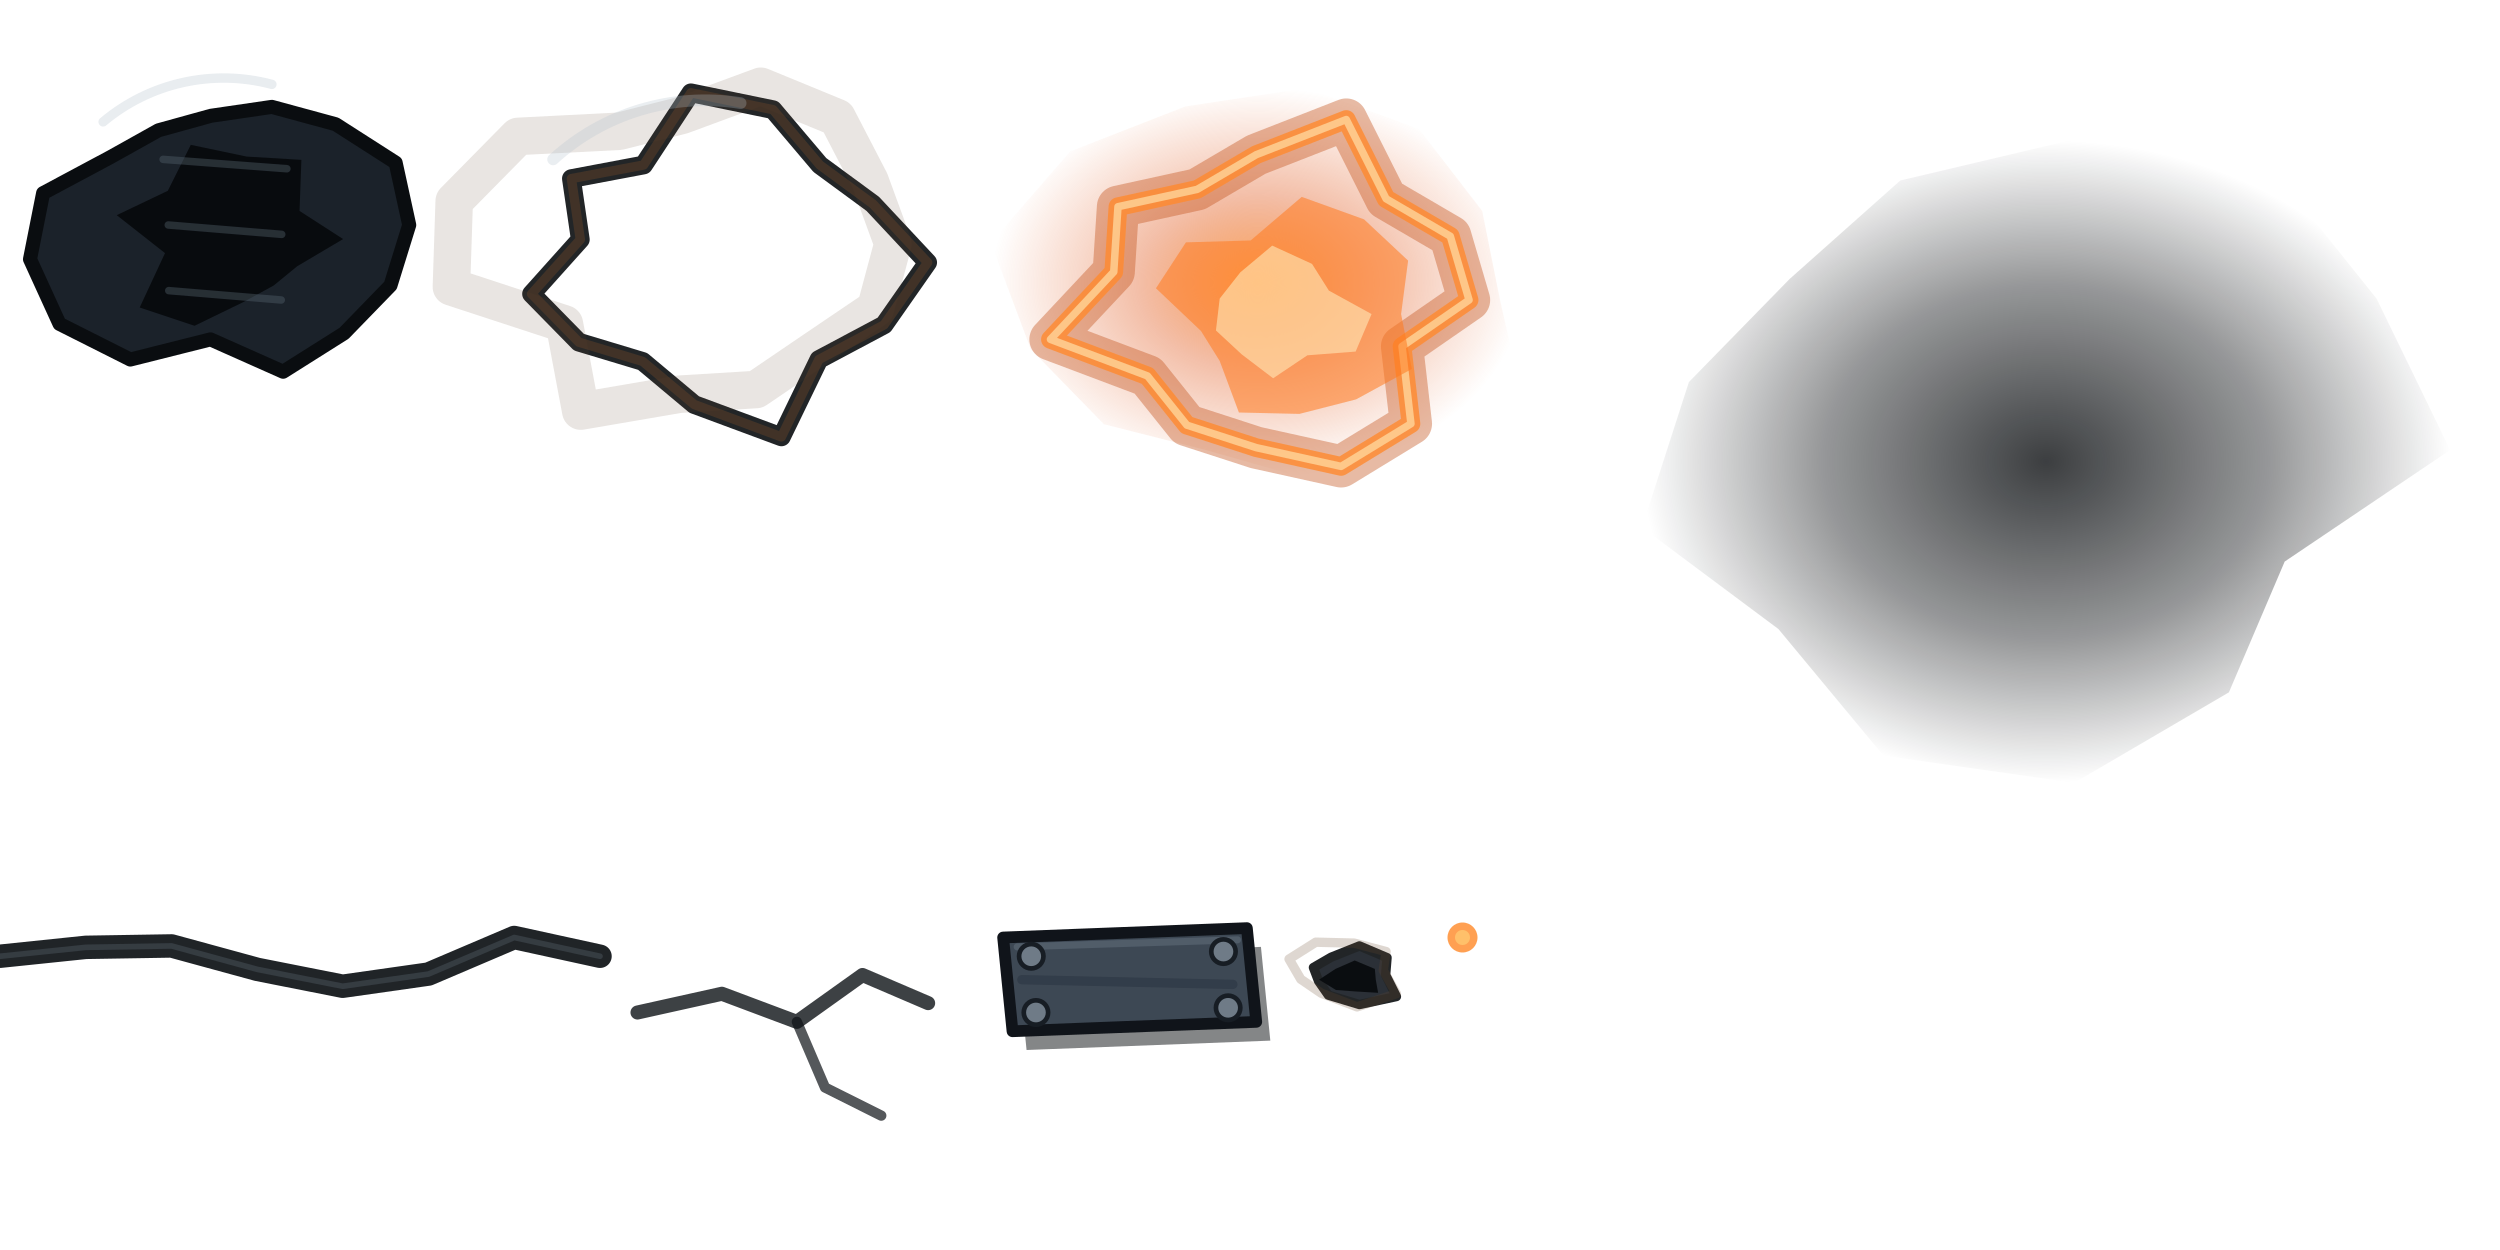
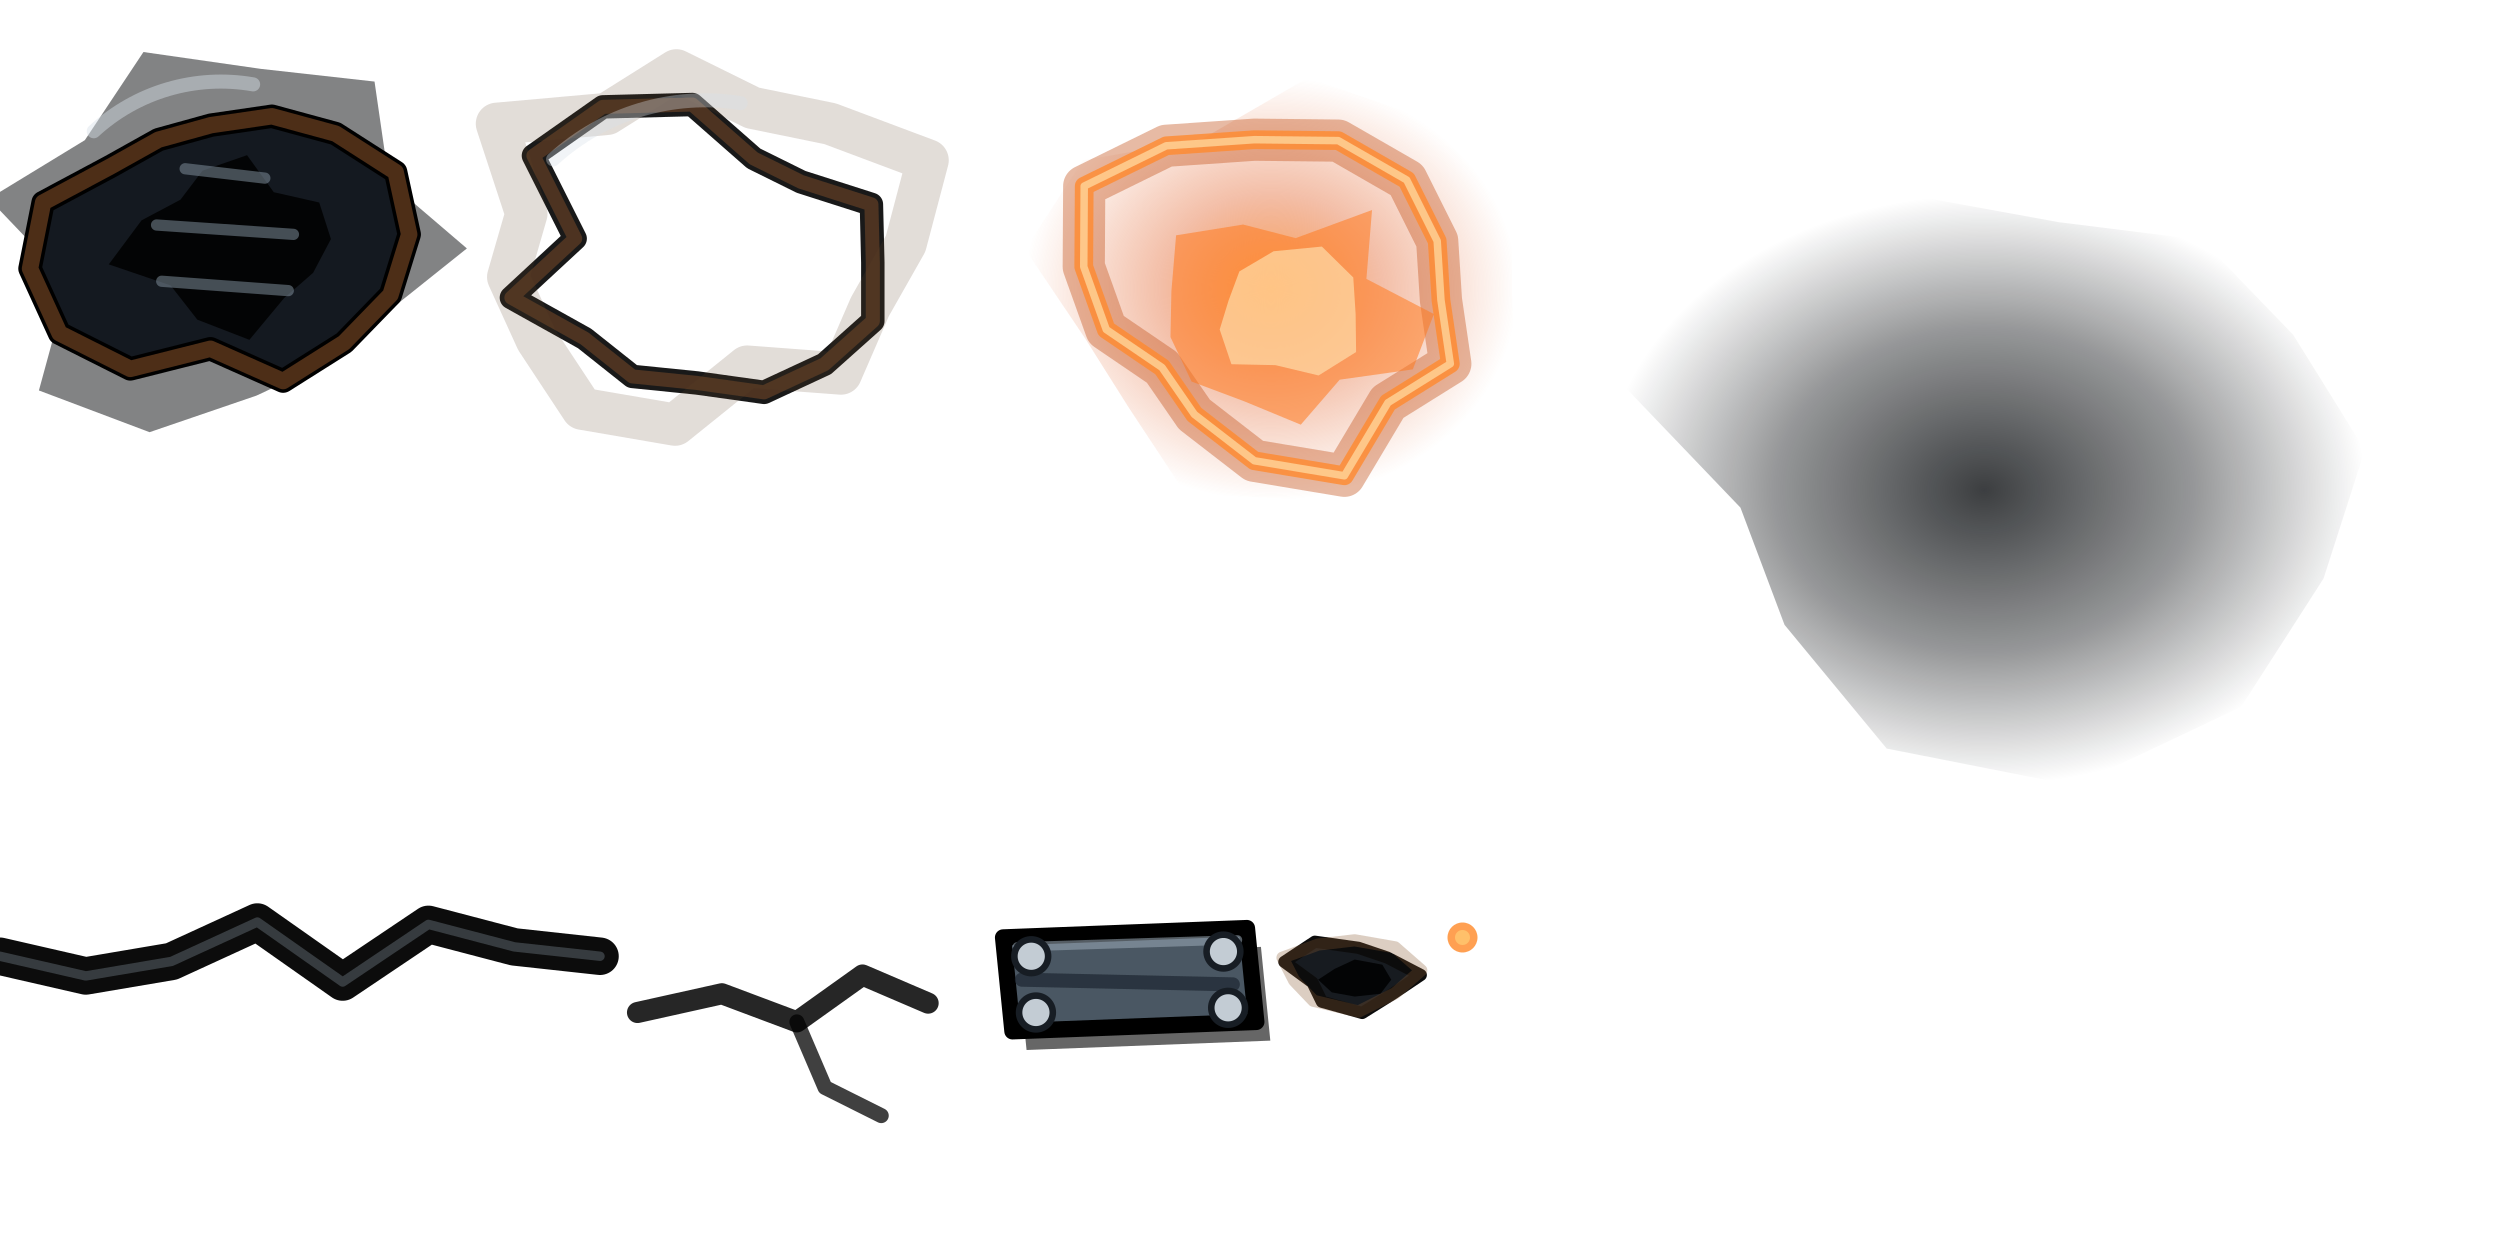
<svg xmlns="http://www.w3.org/2000/svg" viewBox="0 0 800 400" width="800" height="400">
  <defs>
    <radialGradient id="sh-soot">
      <stop offset="0" stop-color="#05080b" stop-opacity="0.78" />
      <stop offset="0.55" stop-color="#05080b" stop-opacity="0.42" />
      <stop offset="1" stop-color="#05080b" stop-opacity="0" />
    </radialGradient>
    <radialGradient id="sh-hot">
      <stop offset="0" stop-color="#ff9430" stop-opacity="0.8" />
      <stop offset="0.45" stop-color="#e0561a" stop-opacity="0.38" />
      <stop offset="1" stop-color="#e0561a" stop-opacity="0" />
    </radialGradient>
  </defs>
  <g transform="translate(0,0) scale(1.5)">
-     <path d="M87.3 48.0L83.3 60.9L73.4 71.1L60.4 79.3L44.9 72.4L27.8 76.7L12.7 69.1L6.4 55.3L9.2 41.2L23.6 33.5L33.8 27.8L45.0 24.7L58.0 22.8L71.6 26.5L84.4 34.7Z" fill="#1b222a" stroke="#0a0d10" stroke-width="3" opacity="1" stroke-linecap="round" stroke-linejoin="round" />
-     <path d="M73.2 51.0L63.4 56.8L58.4 60.9L52.0 64.4L41.5 69.5L29.8 65.6L35.2 54.0L24.9 45.9L35.8 40.7L40.7 30.9L52.6 33.4L64.3 34.1L63.9 45.0Z" fill="#080b0e" stroke="none" stroke-width="0" opacity="1" stroke-linecap="round" stroke-linejoin="round" />
-     <path d="M34.8 34L61.2 36" fill="none" stroke="#54636f" stroke-width="1.6" opacity="0.4" stroke-linecap="round" stroke-linejoin="round" />
-     <path d="M35.9 48L60.1 50" fill="none" stroke="#54636f" stroke-width="1.6" opacity="0.4" stroke-linecap="round" stroke-linejoin="round" />
-     <path d="M36.0 62L60.0 64" fill="none" stroke="#54636f" stroke-width="1.6" opacity="0.4" stroke-linecap="round" stroke-linejoin="round" />
-     <path d="M22 26a40 40 0 0 1 36 -8" fill="none" stroke="#b4c1cc" stroke-width="2" opacity="0.3" stroke-linecap="round" stroke-linejoin="round" />
+     <path d="M99.6 53.0L82.2 66.9L70.3 77.1L54.7 84.4L31.9 92.2L8.3 83.3L14.6 60.2L-2.4 42.4L18.1 29.9L30.6 11.1L55.7 14.7L79.9 17.4L83.0 38.8Z" fill="#05070a" stroke="none" stroke-width="0" opacity="0.5" stroke-linecap="round" stroke-linejoin="round" />
+     <path d="M87.3 50.0L83.3 62.9L73.4 73.1L60.4 81.3L44.9 74.4L27.8 78.7L12.7 71.1L6.4 57.3L9.2 43.2L23.6 35.5L33.8 29.8L45.0 26.7L58.0 24.8L71.6 28.5L84.4 36.7Z" fill="#141920" stroke="#000000" stroke-width="5" opacity="1" stroke-linecap="round" stroke-linejoin="round" />
+     <path d="M70.6 51.0L66.8 58.2L60.6 63.6L53.2 72.5L42.1 68.2L36.4 60.9L23.2 56.4L30.2 47.0L38.5 42.6L43.2 36.4L52.7 33.1L58.4 41.0L68.1 43.2Z" fill="#030405" stroke="none" stroke-width="0" opacity="1" stroke-linecap="round" stroke-linejoin="round" />
+     <path d="M39.5 36L56.5 38" fill="none" stroke="#7b8b98" stroke-width="2.4" opacity="0.55" stroke-linecap="round" stroke-linejoin="round" />
+     <path d="M33.4 48L62.6 50" fill="none" stroke="#7b8b98" stroke-width="2.4" opacity="0.55" stroke-linecap="round" stroke-linejoin="round" />
+     <path d="M34.5 60L61.5 62" fill="none" stroke="#7b8b98" stroke-width="2.4" opacity="0.55" stroke-linecap="round" stroke-linejoin="round" />
+     <path d="M87.3 50.0L83.3 62.9L73.4 73.1L60.4 81.3L44.9 74.4L27.8 78.7L12.7 71.1L6.4 57.3L9.2 43.2L23.6 35.5L33.8 29.8L45.0 26.7L58.0 24.8L71.6 28.5L84.4 36.7Z" fill="none" stroke="#9a5b2d" stroke-width="3.5" opacity="0.5" stroke-linecap="round" stroke-linejoin="round" />
+     <path d="M20 28a40 40 0 0 1 34 -10" fill="none" stroke="#d7e0e8" stroke-width="3" opacity="0.45" stroke-linecap="round" stroke-linejoin="round" />
  </g>
  <g transform="translate(144,0) scale(1.5)">
-     <path d="M101.9 56.0L92.6 69.3L78.7 76.7L70.7 93.2L52.1 86.3L41.1 77.1L27.5 73.0L17.4 62.7L27.8 51.1L25.9 38.1L41.3 35.2L51.4 19.8L68.9 23.4L78.9 35.2L90.2 43.5Z" fill="none" stroke="#0a0d10" stroke-width="4" opacity="0.9" stroke-linecap="round" stroke-linejoin="round" />
-     <path d="M101.9 56.0L92.6 69.3L78.7 76.7L70.7 93.2L52.1 86.3L41.1 77.1L27.5 73.0L17.4 62.7L27.8 51.1L25.9 38.1L41.3 35.2L51.4 19.8L68.9 23.4L78.9 35.2L90.2 43.5Z" fill="none" stroke="#7d4d27" stroke-width="2" opacity="0.34" stroke-linecap="round" stroke-linejoin="round" />
-     <path d="M94.5 52.0L90.8 65.8L77.8 74.6L65.3 83.1L48.9 84.1L27.9 87.7L24.4 69.1L0.3 61.2L0.9 42.9L14.5 29.1L36.1 28.0L49.5 24.6L66.3 18.4L82.6 25.1L89.6 38.6Z" fill="none" stroke="#5c4029" stroke-width="8" opacity="0.14" stroke-linecap="round" stroke-linejoin="round" />
-     <path d="M22 34a48 48 0 0 1 40 -12" fill="none" stroke="#b4c1cc" stroke-width="2.5" opacity="0.28" stroke-linecap="round" stroke-linejoin="round" />
+     <path d="M90.2 56.0L90.2 68.5L79.9 77.7L67.0 83.7L52.7 81.7L38.9 80.3L28.7 72.2L13.1 63.5L26.7 50.9L17.8 33.2L32.6 22.8L51.7 22.3L64.8 33.8L74.9 38.8L89.9 43.6Z" fill="none" stroke="#000000" stroke-width="5" opacity="0.9" stroke-linecap="round" stroke-linejoin="round" />
+     <path d="M90.2 56.0L90.2 68.5L79.9 77.7L67.0 83.7L52.7 81.7L38.9 80.3L28.7 72.2L13.1 63.5L26.7 50.9L17.8 33.2L32.6 22.8L51.7 22.3L64.8 33.8L74.9 38.8L89.9 43.6Z" fill="none" stroke="#9a5b2d" stroke-width="3" opacity="0.4" stroke-linecap="round" stroke-linejoin="round" />
+     <path d="M97.2 52.0L89.6 65.4L83.4 79.7L63.4 78.2L48.0 90.6L28.2 87.2L18.5 72.5L12.4 59.1L16.3 45.6L10.0 26.4L33.5 24.3L48.3 15.0L64.5 23.0L81.1 26.4L101.9 34.2Z" fill="none" stroke="#5c4029" stroke-width="9" opacity="0.18" stroke-linecap="round" stroke-linejoin="round" />
+     <path d="M22 34a48 48 0 0 1 40 -12" fill="none" stroke="#d7e0e8" stroke-width="3" opacity="0.35" stroke-linecap="round" stroke-linejoin="round" />
  </g>
  <g transform="translate(312,0) scale(1.5)">
-     <path d="M112.0 64.0L117.2 86.9L94.7 100.5L69.6 101.8L49.2 96.0L27.5 90.5L11.9 74.5L3.4 51.8L20.3 32.3L44.9 22.7L70.7 18.8L94.7 27.5L108.2 45.0Z" fill="url(#sh-hot)" stroke="none" stroke-width="0" opacity="1" stroke-linecap="round" stroke-linejoin="round" />
-     <path d="M105.4 64.0L91.1 73.9L93.0 90.4L78.1 99.5L60.0 95.5L45.2 90.7L36.8 80.2L16.1 72.4L29.6 58.0L30.5 44.1L47.4 40.4L60.0 33.0L79.2 25.5L87.7 42.4L101.4 50.4Z" fill="none" stroke="#c2521c" stroke-width="9" opacity="0.4" stroke-linecap="round" stroke-linejoin="round" />
-     <path d="M105.4 64.0L91.1 73.9L93.0 90.4L78.1 99.5L60.0 95.5L45.2 90.7L36.8 80.2L16.1 72.4L29.6 58.0L30.5 44.1L47.4 40.4L60.0 33.0L79.2 25.5L87.7 42.4L101.4 50.4Z" fill="none" stroke="#ff8a2e" stroke-width="4" opacity="0.8" stroke-linecap="round" stroke-linejoin="round" />
-     <path d="M105.4 64.0L91.1 73.9L93.0 90.4L78.1 99.5L60.0 95.5L45.2 90.7L36.8 80.2L16.1 72.4L29.6 58.0L30.5 44.1L47.4 40.4L60.0 33.0L79.2 25.5L87.7 42.4L101.4 50.4Z" fill="none" stroke="#ffd9a0" stroke-width="1.6" opacity="0.75" stroke-linecap="round" stroke-linejoin="round" />
-     <path d="M90.9 67.0L93.2 78.7L81.3 85.2L69.2 88.3L56.3 88.0L52.2 77.0L48.2 70.6L38.6 61.5L45.0 51.7L58.8 51.3L69.7 42.0L83.0 46.8L92.4 55.6Z" fill="#ff7a1f" stroke="none" stroke-width="0" opacity="0.55" stroke-linecap="round" stroke-linejoin="round" />
-     <path d="M84.6 67.0L81.2 75.0L70.9 75.8L63.6 80.7L56.9 75.6L51.4 70.5L52.2 63.7L56.6 58.1L63.4 52.4L71.9 56.3L75.5 62.0Z" fill="#ffe8b8" stroke="none" stroke-width="0" opacity="0.6" stroke-linecap="round" stroke-linejoin="round" />
+     <path d="M114.6 64.0L115.6 86.2L94.2 99.9L70.3 106.6L44.9 105.3L32.7 86.8L23.5 72.2L10.7 53.2L23.0 34.2L48.2 29.8L71.0 16.6L96.5 25.4L114.5 42.3Z" fill="url(#sh-hot)" stroke="none" stroke-width="0" opacity="1" stroke-linecap="round" stroke-linejoin="round" />
+     <path d="M99.4 64.0L101.4 77.6L88.1 85.9L78.8 101.5L59.6 98.3L46.8 88.4L39.9 78.4L28.0 70.3L23.2 56.9L23.3 39.7L40.8 31.1L59.6 29.8L77.5 30.0L92.1 38.4L98.6 51.4Z" fill="none" stroke="#c2521c" stroke-width="9" opacity="0.4" stroke-linecap="round" stroke-linejoin="round" />
+     <path d="M99.4 64.0L101.4 77.6L88.1 85.9L78.8 101.5L59.6 98.3L46.8 88.4L39.9 78.4L28.0 70.3L23.2 56.9L23.3 39.7L40.8 31.1L59.6 29.8L77.5 30.0L92.1 38.4L98.6 51.4Z" fill="none" stroke="#ff8a2e" stroke-width="4" opacity="0.8" stroke-linecap="round" stroke-linejoin="round" />
+     <path d="M99.4 64.0L101.4 77.6L88.1 85.9L78.8 101.5L59.6 98.3L46.8 88.4L39.9 78.4L28.0 70.3L23.2 56.9L23.3 39.7L40.8 31.1L59.6 29.8L77.5 30.0L92.1 38.4L98.6 51.4Z" fill="none" stroke="#ffd9a0" stroke-width="1.6" opacity="0.75" stroke-linecap="round" stroke-linejoin="round" />
+     <path d="M97.9 67.0L93.4 78.8L77.8 81.0L69.5 90.6L57.4 85.6L46.2 81.4L41.7 71.9L41.9 62.1L42.9 50.2L57.2 47.9L68.4 50.8L84.7 44.8L83.5 59.5Z" fill="#ff7a1f" stroke="none" stroke-width="0" opacity="0.55" stroke-linecap="round" stroke-linejoin="round" />
+     <path d="M81.2 67.0L81.3 75.1L73.3 80.1L64.1 77.9L54.7 77.7L52.2 70.3L54.1 64.1L56.4 57.9L63.7 53.6L74.0 52.6L80.7 59.2Z" fill="#ffe8b8" stroke="none" stroke-width="0" opacity="0.6" stroke-linecap="round" stroke-linejoin="round" />
  </g>
  <g transform="translate(504,0) scale(1.5)">
-     <path d="M186.7 96.0L151.4 119.8L139.5 147.7L106.5 167.0L65.8 161.2L43.4 134.2L14.3 112.5L24.3 81.5L45.8 59.5L69.4 38.5L105.8 29.9L147.7 34.6L171.0 63.7Z" fill="url(#sh-soot)" stroke="none" stroke-width="0" opacity="1" stroke-linecap="round" stroke-linejoin="round" />
+     <path d="M168.5 96.0L159.7 123.4L142.1 150.8L106.6 167.6L66.5 159.7L44.7 133.3L35.3 108.3L6.1 77.8L32.4 49.8L70.8 41.5L103.2 47.4L133.7 51.2L153.2 71.4Z" fill="url(#sh-soot)" stroke="none" stroke-width="0" opacity="1" stroke-linecap="round" stroke-linejoin="round" />
  </g>
  <g transform="translate(0,288) scale(1.5)">
-     <path d="M0 12L18.3 10.1L36.6 9.8L54.9 14.8L73.1 18.4L91.4 15.8L109.7 8.0L128.0 12.0" fill="none" stroke="#0d1115" stroke-width="5" opacity="0.92" stroke-linecap="round" stroke-linejoin="round" />
-     <path d="M0 12L18.3 10.1L36.6 9.8L54.9 14.8L73.1 18.4L91.4 15.8L109.7 8.0L128.0 12.0" fill="none" stroke="#7f909f" stroke-width="1.2" opacity="0.22" stroke-linecap="round" stroke-linejoin="round" />
+     <path d="M0 12L18.3 16.2L36.6 13.1L54.9 4.7L73.1 17.5L91.4 5.2L109.7 10.0L128.0 12.0" fill="none" stroke="#000000" stroke-width="8" opacity="0.95" stroke-linecap="round" stroke-linejoin="round" />
+     <path d="M0 12L18.3 16.2L36.6 13.1L54.9 4.7L73.1 17.5L91.4 5.2L109.7 10.0L128.0 12.0" fill="none" stroke="#9aabb8" stroke-width="2" opacity="0.3" stroke-linecap="round" stroke-linejoin="round" />
  </g>
  <g transform="translate(204,288) scale(1.5)">
-     <path d="M0 24L18 20L34 26L48 16L62 22" fill="none" stroke="#0d1115" stroke-width="3" opacity="0.8" stroke-linecap="round" stroke-linejoin="round" />
-     <path d="M34 26L40 40L52 46" fill="none" stroke="#0d1115" stroke-width="2.2" opacity="0.7" stroke-linecap="round" stroke-linejoin="round" />
+     <path d="M0 24L18 20L34 26L48 16L62 22" fill="none" stroke="#000000" stroke-width="4.5" opacity="0.85" stroke-linecap="round" stroke-linejoin="round" />
+     <path d="M34 26L40 40L52 46" fill="none" stroke="#000000" stroke-width="3.2" opacity="0.75" stroke-linecap="round" stroke-linejoin="round" />
  </g>
  <g transform="translate(312,288) scale(1.5)">
-     <path d="M6 8L58 6L60 26L8 28Z" fill="#0a0d10" stroke="none" stroke-width="0" opacity="0.5" transform="translate(3,4)" stroke-linecap="round" stroke-linejoin="round" />
-     <path d="M6 8L58 6L60 26L8 28Z" fill="#3d4854" stroke="#10141a" stroke-width="2.5" opacity="1" stroke-linecap="round" stroke-linejoin="round" />
-     <path d="M9 10L56 8.5" fill="none" stroke="#6d7c8a" stroke-width="1.5" opacity="0.4" stroke-linecap="round" stroke-linejoin="round" />
-     <path d="M10 17L55 18" fill="none" stroke="#2b3542" stroke-width="2" opacity="0.6" stroke-linecap="round" stroke-linejoin="round" />
-     <path d="M9.4 12.0a2.6 2.6 0 1 0 5.2 0a2.6 2.6 0 1 0 -5.2 0Z" fill="#6f7b87" stroke="#171d24" stroke-width="1" opacity="1" stroke-linecap="round" stroke-linejoin="round" />
-     <path d="M50.4 11.0a2.6 2.6 0 1 0 5.2 0a2.6 2.6 0 1 0 -5.2 0Z" fill="#6f7b87" stroke="#171d24" stroke-width="1" opacity="1" stroke-linecap="round" stroke-linejoin="round" />
-     <path d="M10.4 24.0a2.6 2.6 0 1 0 5.2 0a2.6 2.6 0 1 0 -5.2 0Z" fill="#6f7b87" stroke="#171d24" stroke-width="1" opacity="1" stroke-linecap="round" stroke-linejoin="round" />
-     <path d="M51.4 23.0a2.6 2.6 0 1 0 5.2 0a2.6 2.6 0 1 0 -5.2 0Z" fill="#6f7b87" stroke="#171d24" stroke-width="1" opacity="1" stroke-linecap="round" stroke-linejoin="round" />
+     <path d="M6 8L58 6L60 26L8 28Z" fill="#000000" stroke="none" stroke-width="0" opacity="0.6" transform="translate(3,4)" stroke-linecap="round" stroke-linejoin="round" />
+     <path d="M6 8L58 6L60 26L8 28Z" fill="#4a5763" stroke="#000000" stroke-width="3.5" opacity="1" stroke-linecap="round" stroke-linejoin="round" />
+     <path d="M9 10L56 8.5" fill="none" stroke="#9baab6" stroke-width="2" opacity="0.55" stroke-linecap="round" stroke-linejoin="round" />
+     <path d="M10 17L55 18" fill="none" stroke="#1c2530" stroke-width="3" opacity="0.7" stroke-linecap="round" stroke-linejoin="round" />
+     <path d="M8.4 12.0a3.6 3.6 0 1 0 7.2 0a3.6 3.6 0 1 0 -7.2 0Z" fill="#c3ccd4" stroke="#171d24" stroke-width="1.4" opacity="1" stroke-linecap="round" stroke-linejoin="round" />
+     <path d="M49.4 11.0a3.6 3.6 0 1 0 7.2 0a3.6 3.6 0 1 0 -7.2 0Z" fill="#c3ccd4" stroke="#171d24" stroke-width="1.4" opacity="1" stroke-linecap="round" stroke-linejoin="round" />
+     <path d="M9.4 24.0a3.6 3.6 0 1 0 7.2 0a3.6 3.6 0 1 0 -7.2 0Z" fill="#c3ccd4" stroke="#171d24" stroke-width="1.4" opacity="1" stroke-linecap="round" stroke-linejoin="round" />
+     <path d="M50.4 23.0a3.6 3.6 0 1 0 7.2 0a3.6 3.6 0 1 0 -7.2 0Z" fill="#c3ccd4" stroke="#171d24" stroke-width="1.4" opacity="1" stroke-linecap="round" stroke-linejoin="round" />
  </g>
  <g transform="translate(408,288) scale(1.5)">
-     <path d="M23.6 16.0L25.9 20.6L18.0 22.3L11.4 20.3L9.3 17.3L8.2 14.4L12.0 12.2L18.0 9.8L23.9 12.3Z" fill="#141a21" stroke="#0a0d10" stroke-width="2" opacity="0.9" stroke-linecap="round" stroke-linejoin="round" />
-     <path d="M21.5 17.0L22.0 19.8L17.0 19.5L13.0 19.2L9.4 17.0L12.9 14.7L17.0 12.9L21.3 14.7Z" fill="#0a0d10" stroke="none" stroke-width="0" opacity="1" stroke-linecap="round" stroke-linejoin="round" />
-     <path d="M23.1 15.0L25.9 20.0L17.5 22.8L9.9 19.9L5.5 16.9L3.0 12.6L8.7 9.0L16.9 9.2L23.7 11.0Z" fill="none" stroke="#6b4a2c" stroke-width="2" opacity="0.22" stroke-linecap="round" stroke-linejoin="round" />
+     <path d="M31.1 16.0L25.0 20.1L18.6 24.1L10.0 21.7L8.0 17.6L2.0 13.2L8.5 8.9L17.8 10.2L24.0 12.3Z" fill="#0c1015" stroke="#000000" stroke-width="2.6" opacity="0.95" stroke-linecap="round" stroke-linejoin="round" />
+     <path d="M24.8 17.0L22.5 20.0L17.0 20.6L12.1 19.7L9.2 17.0L12.7 14.7L17.0 12.7L22.9 13.8Z" fill="#030405" stroke="none" stroke-width="0" opacity="1" stroke-linecap="round" stroke-linejoin="round" />
+     <path d="M31.2 15.0L25.6 19.9L17.8 23.8L8.2 21.5L4.1 17.2L1.6 12.3L9.2 9.5L17.0 8.6L25.6 10.1Z" fill="none" stroke="#8a5c34" stroke-width="2.6" opacity="0.3" stroke-linecap="round" stroke-linejoin="round" />
  </g>
  <g transform="translate(456,288) scale(1.5)">
    <path d="M4.8 8.0a3.2 3.2 0 1 0 6.4 0a3.2 3.2 0 1 0 -6.4 0Z" fill="#ff8f34" stroke="none" stroke-width="0" opacity="0.85" stroke-linecap="round" stroke-linejoin="round" />
    <path d="M6.4 8.0a1.6 1.6 0 1 0 3.2 0a1.6 1.6 0 1 0 -3.2 0Z" fill="#ffc06a" stroke="none" stroke-width="0" opacity="1" stroke-linecap="round" stroke-linejoin="round" />
  </g>
</svg>
